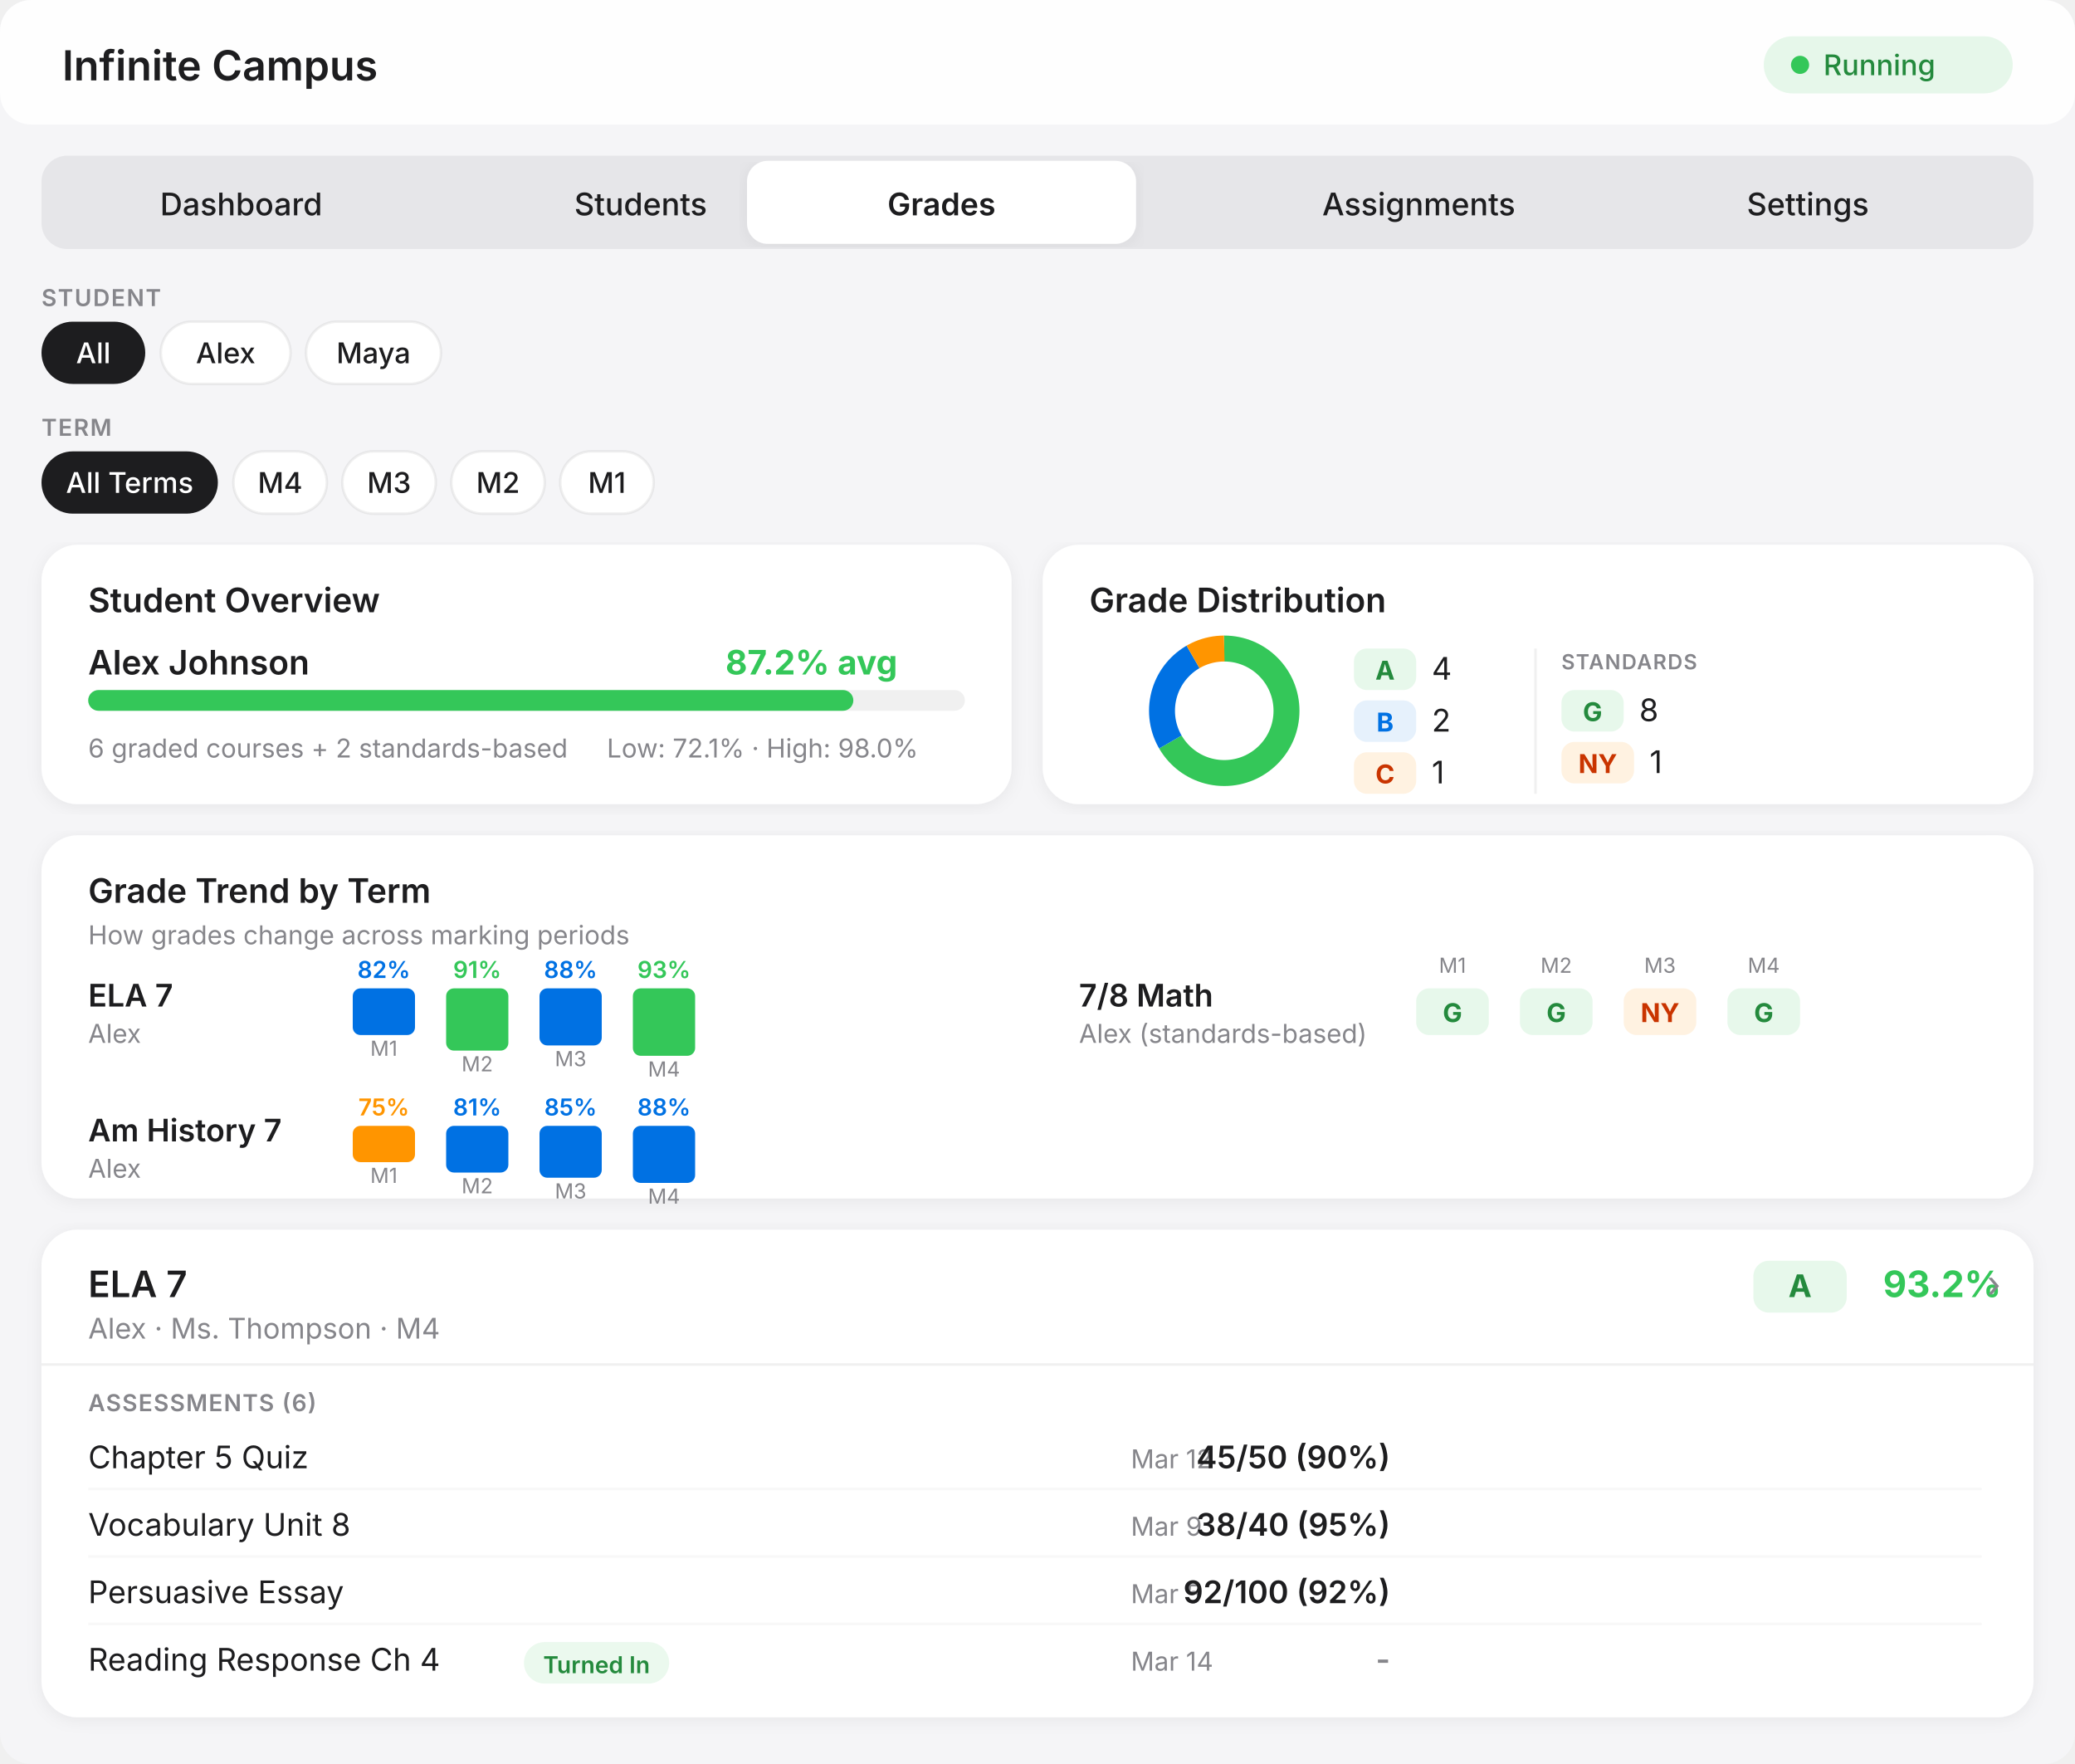
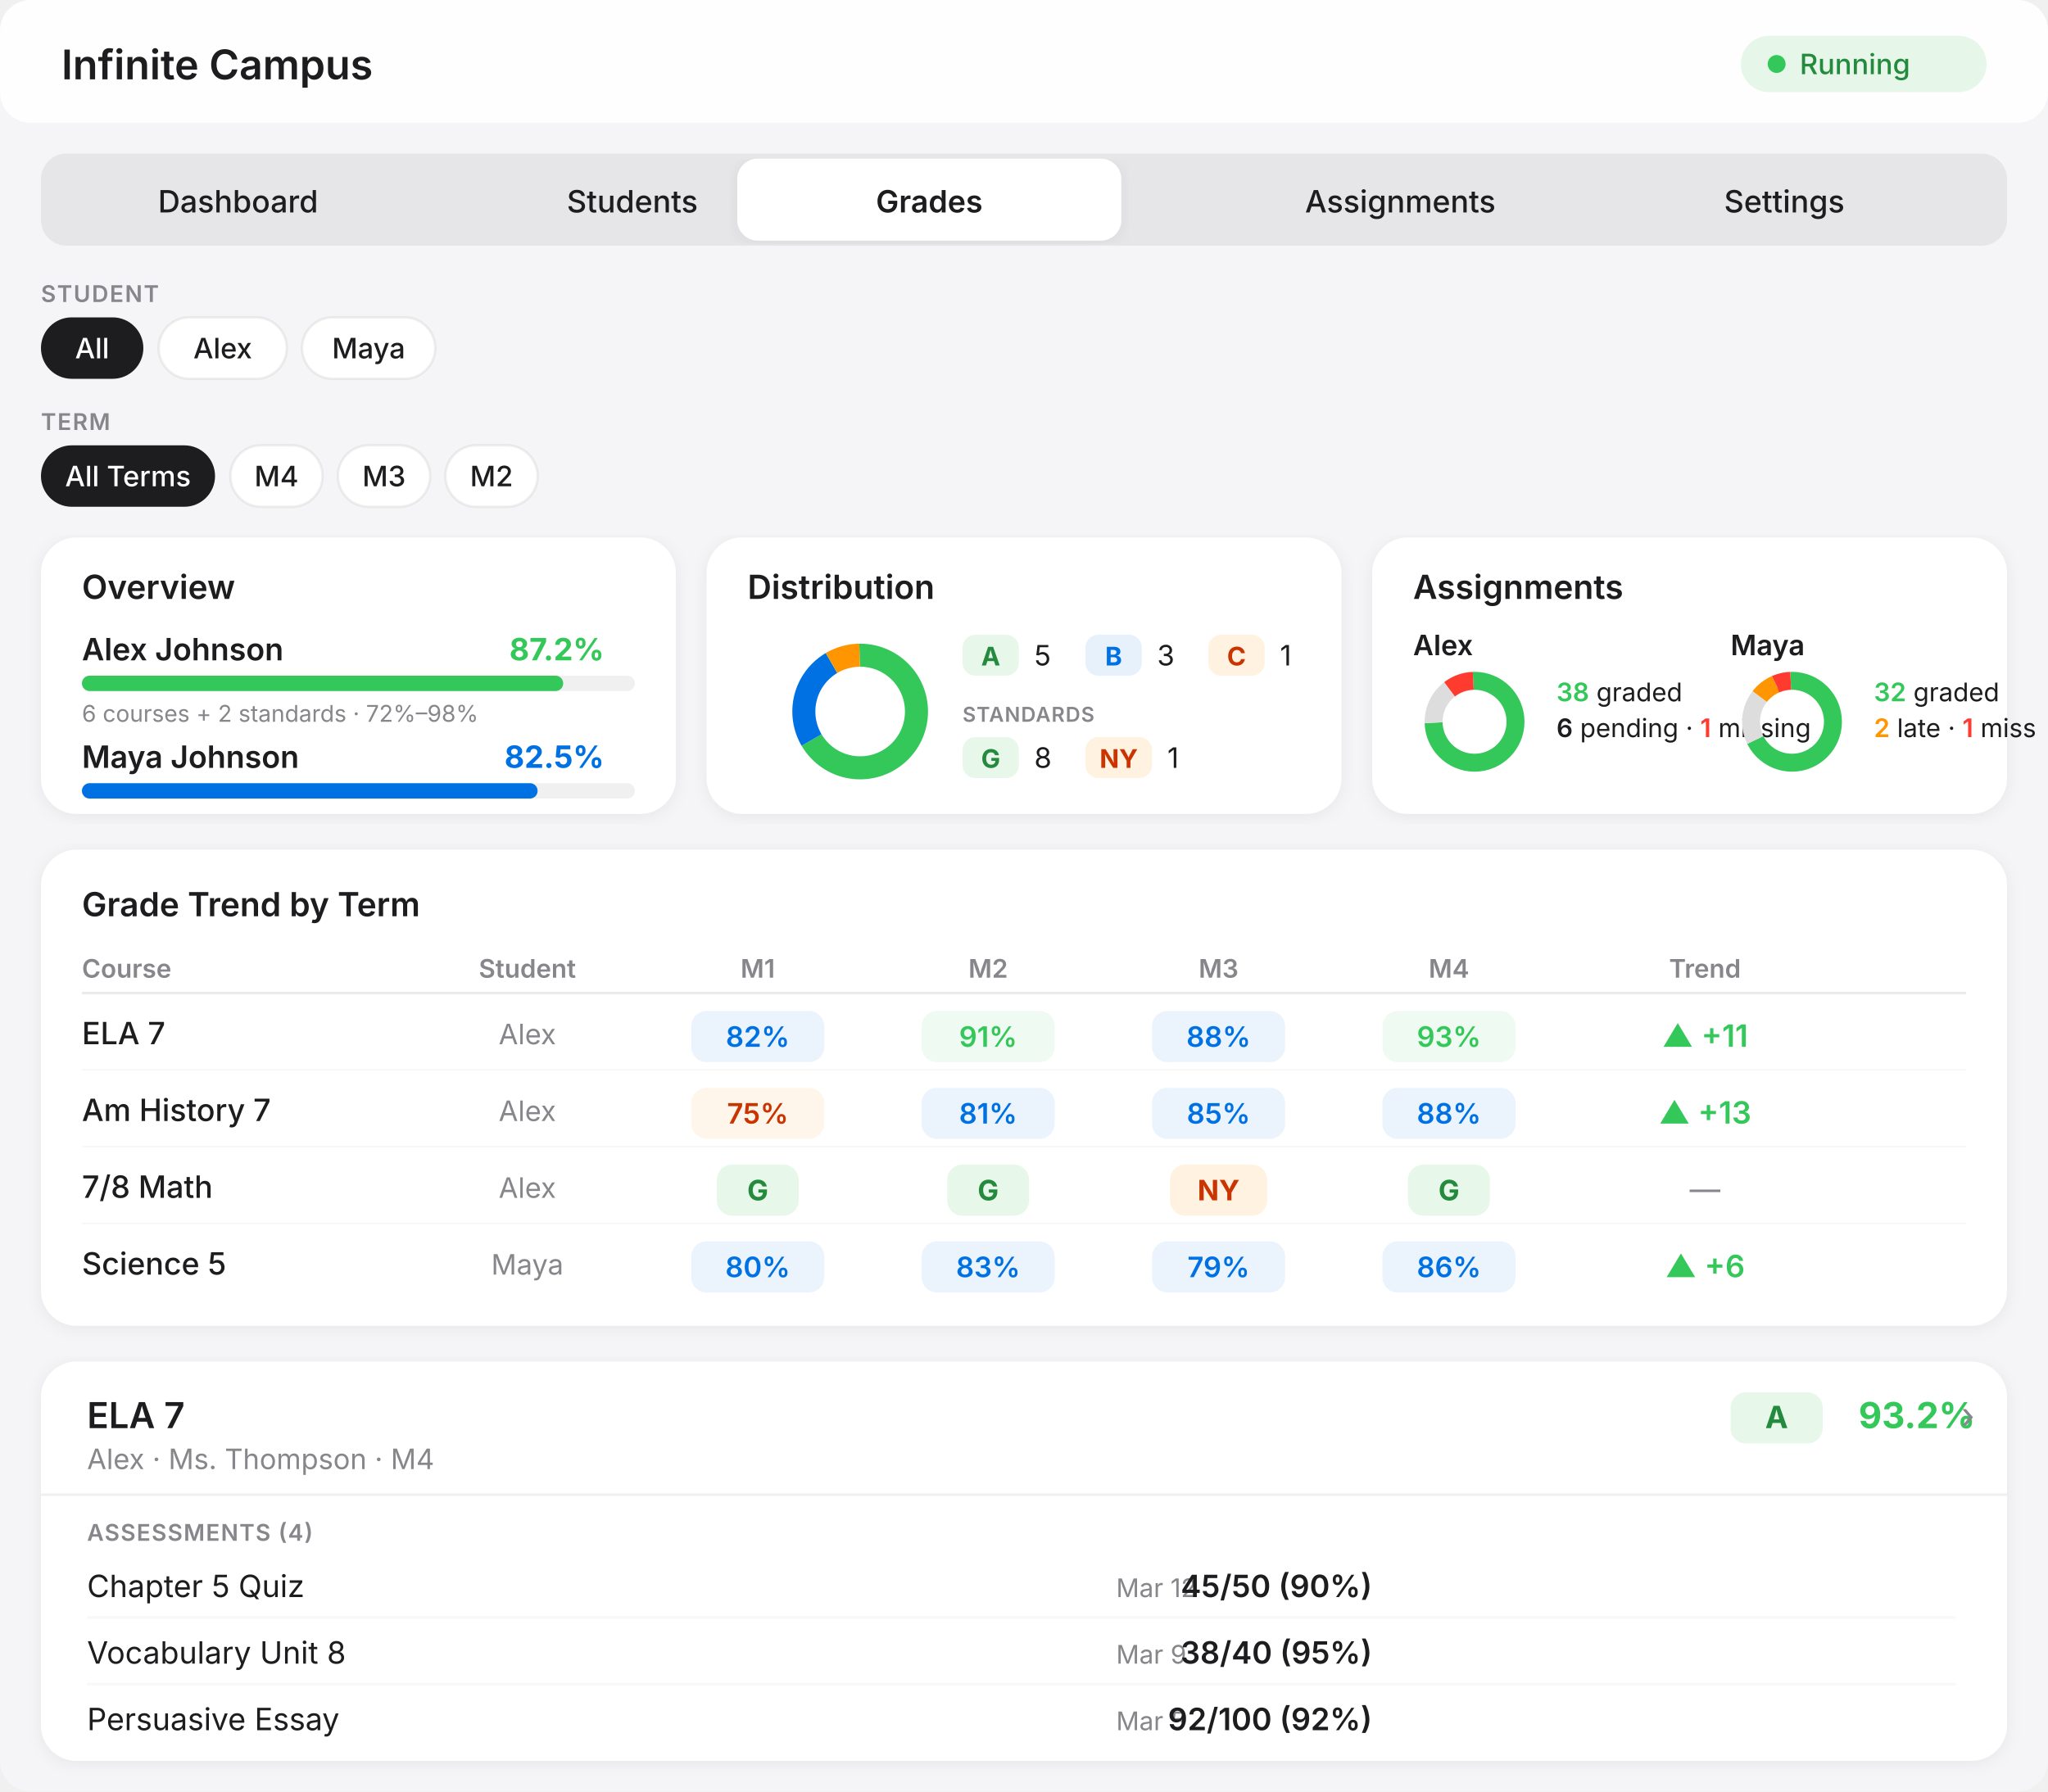
- <svg xmlns="http://www.w3.org/2000/svg" width="800" height="680" viewBox="0 0 800 680">
+ <svg xmlns="http://www.w3.org/2000/svg" width="800" height="700" viewBox="0 0 800 700">
  <defs>
    <filter id="shadow" x="-2%" y="-2%" width="104%" height="106%">
      <feDropShadow dx="0" dy="1" stdDeviation="3" flood-color="#000" flood-opacity="0.06" />
    </filter>
    <style>
      text { font-family: -apple-system, BlinkMacSystemFont, 'SF Pro Display', 'Helvetica Neue', sans-serif; }
    </style>
  </defs>
-   <rect width="800" height="680" fill="#f5f5f7" rx="12" />
+   <rect width="800" height="700" fill="#f5f5f7" rx="12" />
  <rect width="800" height="48" fill="rgba(255,255,255,0.85)" rx="12" />
  <text x="24" y="31" font-size="16" font-weight="600" fill="#1d1d1f">Infinite Campus</text>
  <rect x="680" y="14" width="96" height="22" rx="11" fill="rgba(52,199,89,0.12)" />
  <circle cx="694" cy="25" r="3.5" fill="#34c759" />
  <text x="703" y="29" font-size="11" font-weight="500" fill="#248a3d">Running</text>
  <rect x="16" y="60" width="768" height="36" rx="10" fill="rgba(118,118,128,0.12)" />
  <rect x="288" y="62" width="150" height="32" rx="8" fill="white" filter="url(#shadow)" />
  <text x="93" y="83" text-anchor="middle" font-size="12" font-weight="500" fill="#1d1d1f">Dashboard</text>
  <text x="247" y="83" text-anchor="middle" font-size="12" font-weight="500" fill="#1d1d1f">Students</text>
  <text x="363" y="83" text-anchor="middle" font-size="12" font-weight="600" fill="#1d1d1f">Grades</text>
  <text x="547" y="83" text-anchor="middle" font-size="12" font-weight="500" fill="#1d1d1f">Assignments</text>
  <text x="697" y="83" text-anchor="middle" font-size="12" font-weight="500" fill="#1d1d1f">Settings</text>
  <text x="16" y="118" font-size="9" font-weight="600" fill="#86868b" letter-spacing="0.5">STUDENT</text>
  <rect x="16" y="124" width="40" height="24" rx="12" fill="#1d1d1f" />
  <text x="36" y="140" text-anchor="middle" font-size="11" font-weight="500" fill="white">All</text>
  <rect x="62" y="124" width="50" height="24" rx="12" fill="white" stroke="rgba(0,0,0,0.06)" />
  <text x="87" y="140" text-anchor="middle" font-size="11" font-weight="500" fill="#1d1d1f">Alex</text>
  <rect x="118" y="124" width="52" height="24" rx="12" fill="white" stroke="rgba(0,0,0,0.06)" />
  <text x="144" y="140" text-anchor="middle" font-size="11" font-weight="500" fill="#1d1d1f">Maya</text>
  <text x="16" y="168" font-size="9" font-weight="600" fill="#86868b" letter-spacing="0.5">TERM</text>
  <rect x="16" y="174" width="68" height="24" rx="12" fill="#1d1d1f" />
  <text x="50" y="190" text-anchor="middle" font-size="11" font-weight="500" fill="white">All Terms</text>
  <rect x="90" y="174" width="36" height="24" rx="12" fill="white" stroke="rgba(0,0,0,0.06)" />
  <text x="108" y="190" text-anchor="middle" font-size="11" font-weight="500" fill="#1d1d1f">M4</text>
  <rect x="132" y="174" width="36" height="24" rx="12" fill="white" stroke="rgba(0,0,0,0.06)" />
  <text x="150" y="190" text-anchor="middle" font-size="11" font-weight="500" fill="#1d1d1f">M3</text>
  <rect x="174" y="174" width="36" height="24" rx="12" fill="white" stroke="rgba(0,0,0,0.06)" />
  <text x="192" y="190" text-anchor="middle" font-size="11" font-weight="500" fill="#1d1d1f">M2</text>
-   <rect x="216" y="174" width="36" height="24" rx="12" fill="white" stroke="rgba(0,0,0,0.06)" />
-   <text x="234" y="190" text-anchor="middle" font-size="11" font-weight="500" fill="#1d1d1f">M1</text>
  <g transform="translate(16, 210)">
-     <rect width="374" height="100" rx="14" fill="white" filter="url(#shadow)" />
-     <text x="18" y="26" font-size="13" font-weight="600" fill="#1d1d1f">Student Overview</text>
-     <text x="18" y="50" font-size="13" font-weight="600" fill="#1d1d1f">Alex Johnson</text>
-     <text x="330" y="50" font-size="13" font-weight="700" fill="#34c759" text-anchor="end">87.2% avg</text>
-     <rect x="18" y="56" width="338" height="8" rx="4" fill="rgba(0,0,0,0.06)" />
-     <rect x="18" y="56" width="295" height="8" rx="4" fill="#34c759" />
-     <text x="18" y="82" font-size="10" fill="#86868b">6 graded courses + 2 standards-based</text>
-     <text x="338" y="82" font-size="10" fill="#86868b" text-anchor="end">Low: 72.1% · High: 98.0%</text>
+     <rect width="248" height="108" rx="14" fill="white" filter="url(#shadow)" />
+     <text x="16" y="24" font-size="13" font-weight="600" fill="#1d1d1f">Overview</text>
+     <text x="16" y="48" font-size="12" font-weight="600" fill="#1d1d1f">Alex Johnson</text>
+     <text x="220" y="48" font-size="12" font-weight="700" fill="#34c759" text-anchor="end">87.2%</text>
+     <rect x="16" y="54" width="216" height="6" rx="3" fill="rgba(0,0,0,0.06)" />
+     <rect x="16" y="54" width="188" height="6" rx="3" fill="#34c759" />
+     <text x="16" y="72" font-size="9" fill="#86868b">6 courses + 2 standards · 72%–98%</text>
+     <text x="16" y="90" font-size="12" font-weight="600" fill="#1d1d1f">Maya Johnson</text>
+     <text x="220" y="90" font-size="12" font-weight="700" fill="#0071e3" text-anchor="end">82.5%</text>
+     <rect x="16" y="96" width="216" height="6" rx="3" fill="rgba(0,0,0,0.06)" />
+     <rect x="16" y="96" width="178" height="6" rx="3" fill="#0071e3" />
  </g>
-   <g transform="translate(402, 210)">
-     <rect width="382" height="100" rx="14" fill="white" filter="url(#shadow)" />
-     <text x="18" y="26" font-size="13" font-weight="600" fill="#1d1d1f">Grade Distribution</text>
-     <circle cx="70" cy="64" r="24" fill="none" stroke="#34c759" stroke-width="10" stroke-dasharray="100.5 50.3" stroke-dashoffset="0" transform="rotate(-90 70 64)" />
-     <circle cx="70" cy="64" r="24" fill="none" stroke="#0071e3" stroke-width="10" stroke-dasharray="37.7 113.1" stroke-dashoffset="-100.5" transform="rotate(-90 70 64)" />
-     <circle cx="70" cy="64" r="24" fill="none" stroke="#ff9500" stroke-width="10" stroke-dasharray="12.6 138.2" stroke-dashoffset="-138.2" transform="rotate(-90 70 64)" />
-     <rect x="120" y="40" width="24" height="16" rx="5" fill="rgba(52,199,89,0.12)" />
-     <text x="132" y="52" text-anchor="middle" font-size="10" font-weight="700" fill="#248a3d">A</text>
-     <text x="150" y="52" font-size="12" fill="#1d1d1f">4</text>
-     <rect x="120" y="60" width="24" height="16" rx="5" fill="rgba(0,113,227,0.1)" />
-     <text x="132" y="72" text-anchor="middle" font-size="10" font-weight="700" fill="#0071e3">B</text>
-     <text x="150" y="72" font-size="12" fill="#1d1d1f">2</text>
-     <rect x="120" y="80" width="24" height="16" rx="5" fill="rgba(255,149,0,0.12)" />
-     <text x="132" y="92" text-anchor="middle" font-size="10" font-weight="700" fill="#c93400">C</text>
-     <text x="150" y="92" font-size="12" fill="#1d1d1f">1</text>
-     <line x1="190" y1="40" x2="190" y2="96" stroke="rgba(0,0,0,0.06)" />
-     <text x="200" y="48" font-size="8" font-weight="600" fill="#86868b" letter-spacing="0.4">STANDARDS</text>
-     <rect x="200" y="56" width="24" height="16" rx="5" fill="rgba(52,199,89,0.12)" />
-     <text x="212" y="68" text-anchor="middle" font-size="10" font-weight="700" fill="#248a3d">G</text>
-     <text x="230" y="68" font-size="12" fill="#1d1d1f">8</text>
-     <rect x="200" y="76" width="28" height="16" rx="5" fill="rgba(255,149,0,0.12)" />
-     <text x="214" y="88" text-anchor="middle" font-size="10" font-weight="700" fill="#c93400">NY</text>
-     <text x="234" y="88" font-size="12" fill="#1d1d1f">1</text>
+   <g transform="translate(276, 210)">
+     <rect width="248" height="108" rx="14" fill="white" filter="url(#shadow)" />
+     <text x="16" y="24" font-size="13" font-weight="600" fill="#1d1d1f">Distribution</text>
+     <circle cx="60" cy="68" r="22" fill="none" stroke="#34c759" stroke-width="9" stroke-dasharray="92 46" stroke-dashoffset="0" transform="rotate(-90 60 68)" />
+     <circle cx="60" cy="68" r="22" fill="none" stroke="#0071e3" stroke-width="9" stroke-dasharray="34.5 103.7" stroke-dashoffset="-92" transform="rotate(-90 60 68)" />
+     <circle cx="60" cy="68" r="22" fill="none" stroke="#ff9500" stroke-width="9" stroke-dasharray="11.5 126.7" stroke-dashoffset="-126.5" transform="rotate(-90 60 68)" />
+     <rect x="100" y="38" width="22" height="16" rx="5" fill="rgba(52,199,89,0.12)" />
+     <text x="111" y="50" text-anchor="middle" font-size="10" font-weight="700" fill="#248a3d">A</text>
+     <text x="128" y="50" font-size="11" fill="#1d1d1f">5</text>
+     <rect x="148" y="38" width="22" height="16" rx="5" fill="rgba(0,113,227,0.1)" />
+     <text x="159" y="50" text-anchor="middle" font-size="10" font-weight="700" fill="#0071e3">B</text>
+     <text x="176" y="50" font-size="11" fill="#1d1d1f">3</text>
+     <rect x="196" y="38" width="22" height="16" rx="5" fill="rgba(255,149,0,0.12)" />
+     <text x="207" y="50" text-anchor="middle" font-size="10" font-weight="700" fill="#c93400">C</text>
+     <text x="224" y="50" font-size="11" fill="#1d1d1f">1</text>
+     <text x="100" y="72" font-size="8" font-weight="600" fill="#86868b" letter-spacing="0.3">STANDARDS</text>
+     <rect x="100" y="78" width="22" height="16" rx="5" fill="rgba(52,199,89,0.12)" />
+     <text x="111" y="90" text-anchor="middle" font-size="10" font-weight="700" fill="#248a3d">G</text>
+     <text x="128" y="90" font-size="11" fill="#1d1d1f">8</text>
+     <rect x="148" y="78" width="26" height="16" rx="5" fill="rgba(255,149,0,0.12)" />
+     <text x="161" y="90" text-anchor="middle" font-size="10" font-weight="700" fill="#c93400">NY</text>
+     <text x="180" y="90" font-size="11" fill="#1d1d1f">1</text>
  </g>
-   <g transform="translate(16, 322)">
-     <rect width="768" height="140" rx="14" fill="white" filter="url(#shadow)" />
-     <text x="18" y="26" font-size="13" font-weight="600" fill="#1d1d1f">Grade Trend by Term</text>
-     <text x="18" y="42" font-size="10" fill="#86868b">How grades change across marking periods</text>
-     <text x="18" y="66" font-size="12" font-weight="600" fill="#1d1d1f">ELA 7</text>
-     <text x="18" y="80" font-size="10" fill="#86868b">Alex</text>
-     <g transform="translate(120, 55)">
-       <g>
-         <text x="12" y="0" text-anchor="middle" font-size="9" font-weight="600" fill="#0071e3">82%</text>
-         <rect x="0" y="4" width="24" height="18" rx="3" fill="#0071e3" />
-         <text x="12" y="30" text-anchor="middle" font-size="8" fill="#86868b">M1</text>
-       </g>
-       <g transform="translate(36, 0)">
-         <text x="12" y="0" text-anchor="middle" font-size="9" font-weight="600" fill="#34c759">91%</text>
-         <rect x="0" y="4" width="24" height="24" rx="3" fill="#34c759" />
-         <text x="12" y="36" text-anchor="middle" font-size="8" fill="#86868b">M2</text>
-       </g>
-       <g transform="translate(72, 0)">
-         <text x="12" y="0" text-anchor="middle" font-size="9" font-weight="600" fill="#0071e3">88%</text>
-         <rect x="0" y="4" width="24" height="22" rx="3" fill="#0071e3" />
-         <text x="12" y="34" text-anchor="middle" font-size="8" fill="#86868b">M3</text>
-       </g>
-       <g transform="translate(108, 0)">
-         <text x="12" y="0" text-anchor="middle" font-size="9" font-weight="600" fill="#34c759">93%</text>
-         <rect x="0" y="4" width="24" height="26" rx="3" fill="#34c759" />
-         <text x="12" y="38" text-anchor="middle" font-size="8" fill="#86868b">M4</text>
-       </g>
-     </g>
-     <text x="400" y="66" font-size="12" font-weight="600" fill="#1d1d1f">7/8 Math</text>
-     <text x="400" y="80" font-size="10" fill="#86868b">Alex (standards-based)</text>
-     <g transform="translate(530, 57)">
-       <text x="14" y="-4" text-anchor="middle" font-size="8" fill="#86868b">M1</text>
-       <rect x="0" y="2" width="28" height="18" rx="5" fill="rgba(52,199,89,0.12)" />
-       <text x="14" y="15" text-anchor="middle" font-size="10" font-weight="700" fill="#248a3d">G</text>
-     </g>
-     <g transform="translate(570, 57)">
-       <text x="14" y="-4" text-anchor="middle" font-size="8" fill="#86868b">M2</text>
-       <rect x="0" y="2" width="28" height="18" rx="5" fill="rgba(52,199,89,0.12)" />
-       <text x="14" y="15" text-anchor="middle" font-size="10" font-weight="700" fill="#248a3d">G</text>
-     </g>
-     <g transform="translate(610, 57)">
-       <text x="14" y="-4" text-anchor="middle" font-size="8" fill="#86868b">M3</text>
-       <rect x="0" y="2" width="28" height="18" rx="5" fill="rgba(255,149,0,0.12)" />
-       <text x="14" y="15" text-anchor="middle" font-size="10" font-weight="700" fill="#c93400">NY</text>
-     </g>
-     <g transform="translate(650, 57)">
-       <text x="14" y="-4" text-anchor="middle" font-size="8" fill="#86868b">M4</text>
-       <rect x="0" y="2" width="28" height="18" rx="5" fill="rgba(52,199,89,0.12)" />
-       <text x="14" y="15" text-anchor="middle" font-size="10" font-weight="700" fill="#248a3d">G</text>
-     </g>
-     <text x="18" y="118" font-size="12" font-weight="600" fill="#1d1d1f">Am History 7</text>
-     <text x="18" y="132" font-size="10" fill="#86868b">Alex</text>
-     <g transform="translate(120, 108)">
-       <g>
-         <text x="12" y="0" text-anchor="middle" font-size="9" font-weight="600" fill="#ff9500">75%</text>
-         <rect x="0" y="4" width="24" height="14" rx="3" fill="#ff9500" />
-         <text x="12" y="26" text-anchor="middle" font-size="8" fill="#86868b">M1</text>
-       </g>
-       <g transform="translate(36, 0)">
-         <text x="12" y="0" text-anchor="middle" font-size="9" font-weight="600" fill="#0071e3">81%</text>
-         <rect x="0" y="4" width="24" height="18" rx="3" fill="#0071e3" />
-         <text x="12" y="30" text-anchor="middle" font-size="8" fill="#86868b">M2</text>
-       </g>
-       <g transform="translate(72, 0)">
-         <text x="12" y="0" text-anchor="middle" font-size="9" font-weight="600" fill="#0071e3">85%</text>
-         <rect x="0" y="4" width="24" height="20" rx="3" fill="#0071e3" />
-         <text x="12" y="32" text-anchor="middle" font-size="8" fill="#86868b">M3</text>
-       </g>
-       <g transform="translate(108, 0)">
-         <text x="12" y="0" text-anchor="middle" font-size="9" font-weight="600" fill="#0071e3">88%</text>
-         <rect x="0" y="4" width="24" height="22" rx="3" fill="#0071e3" />
-         <text x="12" y="34" text-anchor="middle" font-size="8" fill="#86868b">M4</text>
-       </g>
-     </g>
+   <g transform="translate(536, 210)">
+     <rect width="248" height="108" rx="14" fill="white" filter="url(#shadow)" />
+     <text x="16" y="24" font-size="13" font-weight="600" fill="#1d1d1f">Assignments</text>
+     <text x="16" y="46" font-size="11" font-weight="600" fill="#1d1d1f">Alex</text>
+     <circle cx="40" cy="72" r="16" fill="none" stroke="#34c759" stroke-width="7" stroke-dasharray="75 25" stroke-dashoffset="0" transform="rotate(-90 40 72)" />
+     <circle cx="40" cy="72" r="16" fill="none" stroke="#ddd" stroke-width="7" stroke-dasharray="15 85" stroke-dashoffset="-75" transform="rotate(-90 40 72)" />
+     <circle cx="40" cy="72" r="16" fill="none" stroke="#ff3b30" stroke-width="7" stroke-dasharray="10 90" stroke-dashoffset="-90" transform="rotate(-90 40 72)" />
+     <text x="72" y="64" font-size="10" fill="#1d1d1f">
+       <tspan font-weight="600" fill="#34c759">38</tspan> graded</text>
+     <text x="72" y="78" font-size="10" fill="#1d1d1f">
+       <tspan font-weight="600">6</tspan> pending · <tspan font-weight="600" fill="#ff3b30">1</tspan> missing</text>
+     <text x="140" y="46" font-size="11" font-weight="600" fill="#1d1d1f">Maya</text>
+     <circle cx="164" cy="72" r="16" fill="none" stroke="#34c759" stroke-width="7" stroke-dasharray="68 32" stroke-dashoffset="0" transform="rotate(-90 164 72)" />
+     <circle cx="164" cy="72" r="16" fill="none" stroke="#ddd" stroke-width="7" stroke-dasharray="18 82" stroke-dashoffset="-68" transform="rotate(-90 164 72)" />
+     <circle cx="164" cy="72" r="16" fill="none" stroke="#ff9500" stroke-width="7" stroke-dasharray="8 92" stroke-dashoffset="-86" transform="rotate(-90 164 72)" />
+     <circle cx="164" cy="72" r="16" fill="none" stroke="#ff3b30" stroke-width="7" stroke-dasharray="6 94" stroke-dashoffset="-94" transform="rotate(-90 164 72)" />
+     <text x="196" y="64" font-size="10" fill="#1d1d1f">
+       <tspan font-weight="600" fill="#34c759">32</tspan> graded</text>
+     <text x="196" y="78" font-size="10" fill="#1d1d1f">
+       <tspan font-weight="600" fill="#ff9500">2</tspan> late · <tspan font-weight="600" fill="#ff3b30">1</tspan> miss</text>
  </g>
-   <g transform="translate(16, 474)">
-     <rect width="768" height="188" rx="14" fill="white" filter="url(#shadow)" />
+   <g transform="translate(16, 332)">
+     <rect width="768" height="186" rx="14" fill="white" filter="url(#shadow)" />
+     <text x="16" y="26" font-size="13" font-weight="600" fill="#1d1d1f">Grade Trend by Term</text>
+     <text x="16" y="50" font-size="10" font-weight="600" fill="#86868b">Course</text>
+     <text x="190" y="50" font-size="10" font-weight="600" fill="#86868b" text-anchor="middle">Student</text>
+     <text x="280" y="50" font-size="10" font-weight="600" fill="#86868b" text-anchor="middle">M1</text>
+     <text x="370" y="50" font-size="10" font-weight="600" fill="#86868b" text-anchor="middle">M2</text>
+     <text x="460" y="50" font-size="10" font-weight="600" fill="#86868b" text-anchor="middle">M3</text>
+     <text x="550" y="50" font-size="10" font-weight="600" fill="#86868b" text-anchor="middle">M4</text>
+     <text x="650" y="50" font-size="10" font-weight="600" fill="#86868b" text-anchor="middle">Trend</text>
+     <line x1="16" y1="56" x2="752" y2="56" stroke="rgba(0,0,0,0.08)" stroke-width="1" />
+     <text x="16" y="76" font-size="12" font-weight="500" fill="#1d1d1f">ELA 7</text>
+     <text x="190" y="76" font-size="11" fill="#86868b" text-anchor="middle">Alex</text>
+     <rect x="254" y="63" width="52" height="20" rx="6" fill="rgba(0,113,227,0.08)" />
+     <text x="280" y="77" text-anchor="middle" font-size="11" font-weight="600" fill="#0071e3">82%</text>
+     <rect x="344" y="63" width="52" height="20" rx="6" fill="rgba(52,199,89,0.08)" />
+     <text x="370" y="77" text-anchor="middle" font-size="11" font-weight="600" fill="#34c759">91%</text>
+     <rect x="434" y="63" width="52" height="20" rx="6" fill="rgba(0,113,227,0.08)" />
+     <text x="460" y="77" text-anchor="middle" font-size="11" font-weight="600" fill="#0071e3">88%</text>
+     <rect x="524" y="63" width="52" height="20" rx="6" fill="rgba(52,199,89,0.08)" />
+     <text x="550" y="77" text-anchor="middle" font-size="11" font-weight="600" fill="#34c759">93%</text>
+     <text x="650" y="77" text-anchor="middle" font-size="12" font-weight="600" fill="#34c759">▲ +11</text>
+     <line x1="16" y1="86" x2="752" y2="86" stroke="rgba(0,0,0,0.04)" stroke-width="0.5" />
+     <text x="16" y="106" font-size="12" font-weight="500" fill="#1d1d1f">Am History 7</text>
+     <text x="190" y="106" font-size="11" fill="#86868b" text-anchor="middle">Alex</text>
+     <rect x="254" y="93" width="52" height="20" rx="6" fill="rgba(255,149,0,0.08)" />
+     <text x="280" y="107" text-anchor="middle" font-size="11" font-weight="600" fill="#c93400">75%</text>
+     <rect x="344" y="93" width="52" height="20" rx="6" fill="rgba(0,113,227,0.08)" />
+     <text x="370" y="107" text-anchor="middle" font-size="11" font-weight="600" fill="#0071e3">81%</text>
+     <rect x="434" y="93" width="52" height="20" rx="6" fill="rgba(0,113,227,0.08)" />
+     <text x="460" y="107" text-anchor="middle" font-size="11" font-weight="600" fill="#0071e3">85%</text>
+     <rect x="524" y="93" width="52" height="20" rx="6" fill="rgba(0,113,227,0.08)" />
+     <text x="550" y="107" text-anchor="middle" font-size="11" font-weight="600" fill="#0071e3">88%</text>
+     <text x="650" y="107" text-anchor="middle" font-size="12" font-weight="600" fill="#34c759">▲ +13</text>
+     <line x1="16" y1="116" x2="752" y2="116" stroke="rgba(0,0,0,0.04)" stroke-width="0.5" />
+     <text x="16" y="136" font-size="12" font-weight="500" fill="#1d1d1f">7/8 Math</text>
+     <text x="190" y="136" font-size="11" fill="#86868b" text-anchor="middle">Alex</text>
+     <rect x="264" y="123" width="32" height="20" rx="6" fill="rgba(52,199,89,0.12)" />
+     <text x="280" y="137" text-anchor="middle" font-size="11" font-weight="700" fill="#248a3d">G</text>
+     <rect x="354" y="123" width="32" height="20" rx="6" fill="rgba(52,199,89,0.12)" />
+     <text x="370" y="137" text-anchor="middle" font-size="11" font-weight="700" fill="#248a3d">G</text>
+     <rect x="441" y="123" width="38" height="20" rx="6" fill="rgba(255,149,0,0.12)" />
+     <text x="460" y="137" text-anchor="middle" font-size="11" font-weight="700" fill="#c93400">NY</text>
+     <rect x="534" y="123" width="32" height="20" rx="6" fill="rgba(52,199,89,0.12)" />
+     <text x="550" y="137" text-anchor="middle" font-size="11" font-weight="700" fill="#248a3d">G</text>
+     <text x="650" y="137" text-anchor="middle" font-size="12" fill="#86868b">—</text>
+     <line x1="16" y1="146" x2="752" y2="146" stroke="rgba(0,0,0,0.04)" stroke-width="0.5" />
+     <text x="16" y="166" font-size="12" font-weight="500" fill="#1d1d1f">Science 5</text>
+     <text x="190" y="166" font-size="11" fill="#86868b" text-anchor="middle">Maya</text>
+     <rect x="254" y="153" width="52" height="20" rx="6" fill="rgba(0,113,227,0.08)" />
+     <text x="280" y="167" text-anchor="middle" font-size="11" font-weight="600" fill="#0071e3">80%</text>
+     <rect x="344" y="153" width="52" height="20" rx="6" fill="rgba(0,113,227,0.08)" />
+     <text x="370" y="167" text-anchor="middle" font-size="11" font-weight="600" fill="#0071e3">83%</text>
+     <rect x="434" y="153" width="52" height="20" rx="6" fill="rgba(0,113,227,0.08)" />
+     <text x="460" y="167" text-anchor="middle" font-size="11" font-weight="600" fill="#0071e3">79%</text>
+     <rect x="524" y="153" width="52" height="20" rx="6" fill="rgba(0,113,227,0.08)" />
+     <text x="550" y="167" text-anchor="middle" font-size="11" font-weight="600" fill="#0071e3">86%</text>
+     <text x="650" y="167" text-anchor="middle" font-size="12" font-weight="600" fill="#34c759">▲ +6</text>
+   </g>
+   <g transform="translate(16, 532)">
+     <rect width="768" height="156" rx="14" fill="white" filter="url(#shadow)" />
    <text x="18" y="26" font-size="14" font-weight="600" fill="#1d1d1f">ELA 7</text>
    <text x="18" y="42" font-size="11" fill="#86868b">Alex · Ms. Thompson · M4</text>
    <rect x="660" y="12" width="36" height="20" rx="6" fill="rgba(52,199,89,0.12)" />
    <text x="678" y="26" text-anchor="middle" font-size="12" font-weight="700" fill="#248a3d">A</text>
    <text x="710" y="26" font-size="14" font-weight="700" fill="#34c759">93.2%</text>
    <text x="750" y="26" font-size="14" fill="#86868b">›</text>
    <line x1="0" y1="52" x2="768" y2="52" stroke="rgba(0,0,0,0.06)" />
-     <text x="18" y="70" font-size="9" font-weight="600" fill="#86868b" letter-spacing="0.4">ASSESSMENTS (6)</text>
+     <text x="18" y="70" font-size="9" font-weight="600" fill="#86868b" letter-spacing="0.4">ASSESSMENTS (4)</text>
    <text x="18" y="92" font-size="12" fill="#1d1d1f">Chapter 5 Quiz</text>
    <text x="420" y="92" font-size="10" fill="#86868b">Mar 12</text>
    <text x="520" y="92" font-size="12" font-weight="600" fill="#1d1d1f" text-anchor="end">45/50 (90%)</text>
    <line x1="18" y1="100" x2="748" y2="100" stroke="rgba(0,0,0,0.03)" />
    <text x="18" y="118" font-size="12" fill="#1d1d1f">Vocabulary Unit 8</text>
    <text x="420" y="118" font-size="10" fill="#86868b">Mar 9</text>
    <text x="520" y="118" font-size="12" font-weight="600" fill="#1d1d1f" text-anchor="end">38/40 (95%)</text>
    <line x1="18" y1="126" x2="748" y2="126" stroke="rgba(0,0,0,0.03)" />
    <text x="18" y="144" font-size="12" fill="#1d1d1f">Persuasive Essay</text>
    <text x="420" y="144" font-size="10" fill="#86868b">Mar 5</text>
    <text x="520" y="144" font-size="12" font-weight="600" fill="#1d1d1f" text-anchor="end">92/100 (92%)</text>
-     <line x1="18" y1="152" x2="748" y2="152" stroke="rgba(0,0,0,0.03)" />
-     <text x="18" y="170" font-size="12" fill="#1d1d1f">Reading Response Ch 4</text>
-     <rect x="186" y="159" width="56" height="16" rx="8" fill="rgba(52,199,89,0.1)" />
-     <text x="214" y="171" text-anchor="middle" font-size="9" font-weight="600" fill="#248a3d">Turned In</text>
-     <text x="420" y="170" font-size="10" fill="#86868b">Mar 14</text>
-     <text x="520" y="170" font-size="12" font-weight="600" fill="#86868b" text-anchor="end">-</text>
  </g>
</svg>
